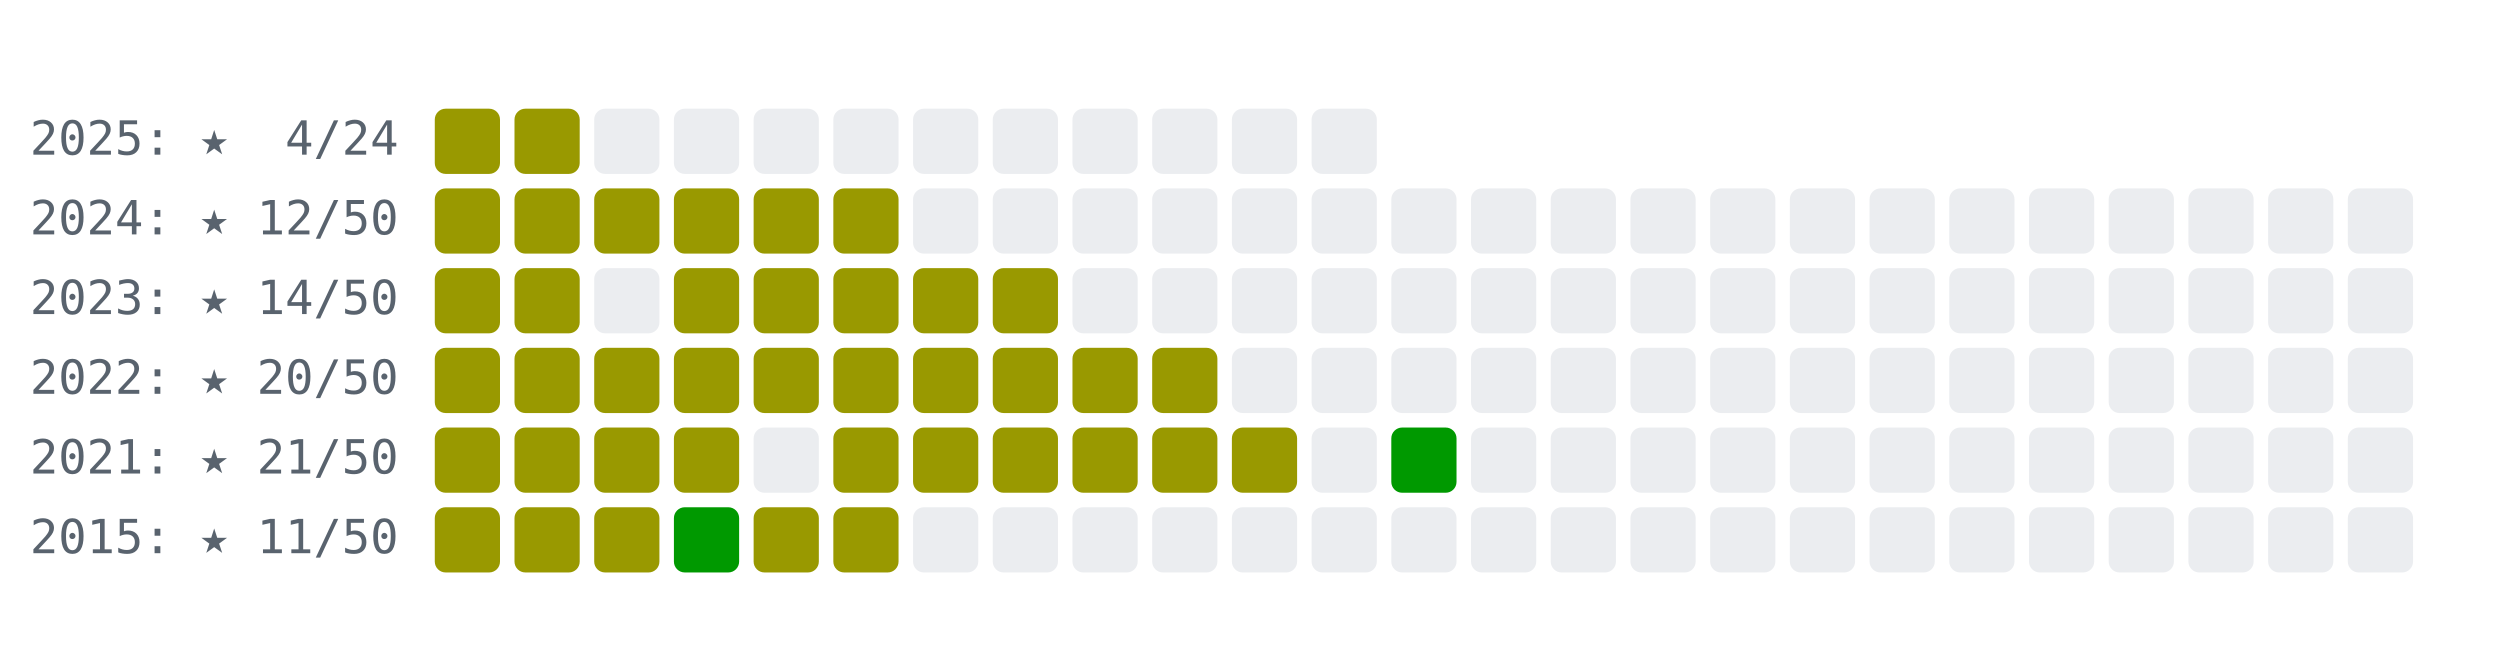
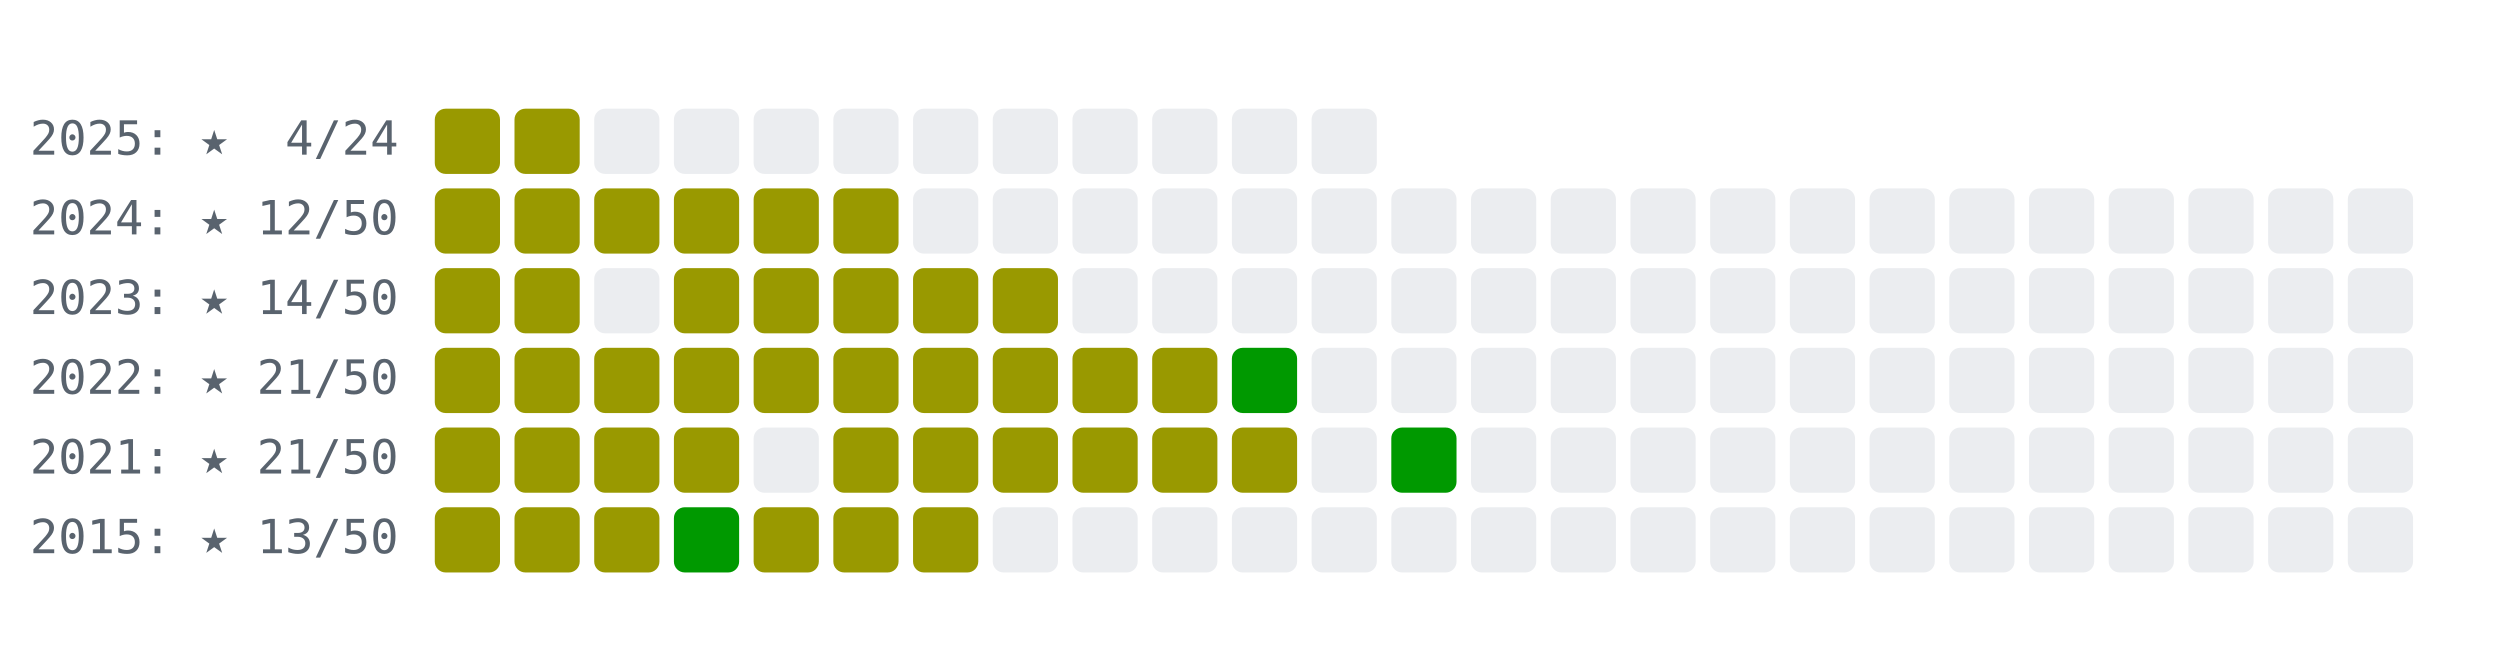
<svg xmlns="http://www.w3.org/2000/svg" width="690" height="182" viewBox="0 0 690 182">
  <style>
        .label    {
            fill: #59636e;
            font-family: DejaVu Sans Mono, monospace;
            font-size: 13px;
        }
        .unsolved { fill: #ebedf0; }
        .one-star { fill: #009900; }
        .two-star { fill: #999900; }
        .today    { stroke: cf222e; stroke-width: 2px; }

        @media (prefers-color-scheme: dark) {
            .label    { fill: #9198a1; }
            .unsolved { fill: #161b22; }
            .one-star { fill: #00cc00; }
            .two-star { fill: #ffff66; }
            .today    { stroke: #ff7b72; }
        }
    </style>
  <text class="label" x="110" y="39" dominant-baseline="middle" text-anchor="end" xml:space="preserve">2025: ★  4/24</text>
  <rect class="two-star" x="120" y="30" width="18" height="18" rx="3">
        </rect>
  <rect class="two-star" x="142" y="30" width="18" height="18" rx="3">
        </rect>
  <rect class="unsolved" x="164" y="30" width="18" height="18" rx="3">
        </rect>
  <rect class="unsolved" x="186" y="30" width="18" height="18" rx="3">
        </rect>
  <rect class="unsolved" x="208" y="30" width="18" height="18" rx="3">
        </rect>
  <rect class="unsolved" x="230" y="30" width="18" height="18" rx="3">
        </rect>
  <rect class="unsolved" x="252" y="30" width="18" height="18" rx="3">
        </rect>
  <rect class="unsolved" x="274" y="30" width="18" height="18" rx="3">
        </rect>
  <rect class="unsolved" x="296" y="30" width="18" height="18" rx="3">
        </rect>
  <rect class="unsolved" x="318" y="30" width="18" height="18" rx="3">
        </rect>
  <rect class="unsolved" x="340" y="30" width="18" height="18" rx="3">
        </rect>
  <rect class="unsolved" x="362" y="30" width="18" height="18" rx="3">
        </rect>
  <text class="label" x="110" y="61" dominant-baseline="middle" text-anchor="end" xml:space="preserve">2024: ★ 12/50</text>
  <rect class="two-star" x="120" y="52" width="18" height="18" rx="3">
        </rect>
  <rect class="two-star" x="142" y="52" width="18" height="18" rx="3">
        </rect>
  <rect class="two-star" x="164" y="52" width="18" height="18" rx="3">
        </rect>
  <rect class="two-star" x="186" y="52" width="18" height="18" rx="3">
        </rect>
  <rect class="two-star" x="208" y="52" width="18" height="18" rx="3">
        </rect>
  <rect class="two-star" x="230" y="52" width="18" height="18" rx="3">
        </rect>
  <rect class="unsolved" x="252" y="52" width="18" height="18" rx="3">
        </rect>
  <rect class="unsolved" x="274" y="52" width="18" height="18" rx="3">
        </rect>
  <rect class="unsolved" x="296" y="52" width="18" height="18" rx="3">
        </rect>
  <rect class="unsolved" x="318" y="52" width="18" height="18" rx="3">
        </rect>
  <rect class="unsolved" x="340" y="52" width="18" height="18" rx="3">
        </rect>
  <rect class="unsolved" x="362" y="52" width="18" height="18" rx="3">
        </rect>
  <rect class="unsolved" x="384" y="52" width="18" height="18" rx="3">
        </rect>
  <rect class="unsolved" x="406" y="52" width="18" height="18" rx="3">
        </rect>
  <rect class="unsolved" x="428" y="52" width="18" height="18" rx="3">
        </rect>
  <rect class="unsolved" x="450" y="52" width="18" height="18" rx="3">
        </rect>
  <rect class="unsolved" x="472" y="52" width="18" height="18" rx="3">
        </rect>
  <rect class="unsolved" x="494" y="52" width="18" height="18" rx="3">
        </rect>
  <rect class="unsolved" x="516" y="52" width="18" height="18" rx="3">
        </rect>
  <rect class="unsolved" x="538" y="52" width="18" height="18" rx="3">
        </rect>
  <rect class="unsolved" x="560" y="52" width="18" height="18" rx="3">
        </rect>
  <rect class="unsolved" x="582" y="52" width="18" height="18" rx="3">
        </rect>
  <rect class="unsolved" x="604" y="52" width="18" height="18" rx="3">
        </rect>
  <rect class="unsolved" x="626" y="52" width="18" height="18" rx="3">
        </rect>
  <rect class="unsolved" x="648" y="52" width="18" height="18" rx="3">
        </rect>
  <text class="label" x="110" y="83" dominant-baseline="middle" text-anchor="end" xml:space="preserve">2023: ★ 14/50</text>
  <rect class="two-star" x="120" y="74" width="18" height="18" rx="3">
        </rect>
  <rect class="two-star" x="142" y="74" width="18" height="18" rx="3">
        </rect>
  <rect class="unsolved" x="164" y="74" width="18" height="18" rx="3">
        </rect>
  <rect class="two-star" x="186" y="74" width="18" height="18" rx="3">
        </rect>
  <rect class="two-star" x="208" y="74" width="18" height="18" rx="3">
        </rect>
  <rect class="two-star" x="230" y="74" width="18" height="18" rx="3">
        </rect>
  <rect class="two-star" x="252" y="74" width="18" height="18" rx="3">
        </rect>
  <rect class="two-star" x="274" y="74" width="18" height="18" rx="3">
        </rect>
  <rect class="unsolved" x="296" y="74" width="18" height="18" rx="3">
        </rect>
  <rect class="unsolved" x="318" y="74" width="18" height="18" rx="3">
        </rect>
  <rect class="unsolved" x="340" y="74" width="18" height="18" rx="3">
        </rect>
  <rect class="unsolved" x="362" y="74" width="18" height="18" rx="3">
        </rect>
  <rect class="unsolved" x="384" y="74" width="18" height="18" rx="3">
        </rect>
  <rect class="unsolved" x="406" y="74" width="18" height="18" rx="3">
        </rect>
  <rect class="unsolved" x="428" y="74" width="18" height="18" rx="3">
        </rect>
  <rect class="unsolved" x="450" y="74" width="18" height="18" rx="3">
        </rect>
  <rect class="unsolved" x="472" y="74" width="18" height="18" rx="3">
        </rect>
  <rect class="unsolved" x="494" y="74" width="18" height="18" rx="3">
        </rect>
  <rect class="unsolved" x="516" y="74" width="18" height="18" rx="3">
        </rect>
  <rect class="unsolved" x="538" y="74" width="18" height="18" rx="3">
        </rect>
  <rect class="unsolved" x="560" y="74" width="18" height="18" rx="3">
        </rect>
  <rect class="unsolved" x="582" y="74" width="18" height="18" rx="3">
        </rect>
  <rect class="unsolved" x="604" y="74" width="18" height="18" rx="3">
        </rect>
  <rect class="unsolved" x="626" y="74" width="18" height="18" rx="3">
        </rect>
  <rect class="unsolved" x="648" y="74" width="18" height="18" rx="3">
        </rect>
-   <text class="label" x="110" y="105" dominant-baseline="middle" text-anchor="end" xml:space="preserve">2022: ★ 20/50</text>
+   <text class="label" x="110" y="105" dominant-baseline="middle" text-anchor="end" xml:space="preserve">2022: ★ 21/50</text>
  <rect class="two-star" x="120" y="96" width="18" height="18" rx="3">
        </rect>
  <rect class="two-star" x="142" y="96" width="18" height="18" rx="3">
        </rect>
  <rect class="two-star" x="164" y="96" width="18" height="18" rx="3">
        </rect>
  <rect class="two-star" x="186" y="96" width="18" height="18" rx="3">
        </rect>
  <rect class="two-star" x="208" y="96" width="18" height="18" rx="3">
        </rect>
  <rect class="two-star" x="230" y="96" width="18" height="18" rx="3">
        </rect>
  <rect class="two-star" x="252" y="96" width="18" height="18" rx="3">
        </rect>
  <rect class="two-star" x="274" y="96" width="18" height="18" rx="3">
        </rect>
  <rect class="two-star" x="296" y="96" width="18" height="18" rx="3">
        </rect>
  <rect class="two-star" x="318" y="96" width="18" height="18" rx="3">
        </rect>
-   <rect class="unsolved" x="340" y="96" width="18" height="18" rx="3">
+   <rect class="one-star" x="340" y="96" width="18" height="18" rx="3">
        </rect>
  <rect class="unsolved" x="362" y="96" width="18" height="18" rx="3">
        </rect>
  <rect class="unsolved" x="384" y="96" width="18" height="18" rx="3">
        </rect>
  <rect class="unsolved" x="406" y="96" width="18" height="18" rx="3">
        </rect>
  <rect class="unsolved" x="428" y="96" width="18" height="18" rx="3">
        </rect>
  <rect class="unsolved" x="450" y="96" width="18" height="18" rx="3">
        </rect>
  <rect class="unsolved" x="472" y="96" width="18" height="18" rx="3">
        </rect>
  <rect class="unsolved" x="494" y="96" width="18" height="18" rx="3">
        </rect>
  <rect class="unsolved" x="516" y="96" width="18" height="18" rx="3">
        </rect>
  <rect class="unsolved" x="538" y="96" width="18" height="18" rx="3">
        </rect>
  <rect class="unsolved" x="560" y="96" width="18" height="18" rx="3">
        </rect>
  <rect class="unsolved" x="582" y="96" width="18" height="18" rx="3">
        </rect>
  <rect class="unsolved" x="604" y="96" width="18" height="18" rx="3">
        </rect>
  <rect class="unsolved" x="626" y="96" width="18" height="18" rx="3">
        </rect>
  <rect class="unsolved" x="648" y="96" width="18" height="18" rx="3">
        </rect>
  <text class="label" x="110" y="127" dominant-baseline="middle" text-anchor="end" xml:space="preserve">2021: ★ 21/50</text>
  <rect class="two-star" x="120" y="118" width="18" height="18" rx="3">
        </rect>
  <rect class="two-star" x="142" y="118" width="18" height="18" rx="3">
        </rect>
  <rect class="two-star" x="164" y="118" width="18" height="18" rx="3">
        </rect>
  <rect class="two-star" x="186" y="118" width="18" height="18" rx="3">
        </rect>
  <rect class="unsolved" x="208" y="118" width="18" height="18" rx="3">
        </rect>
  <rect class="two-star" x="230" y="118" width="18" height="18" rx="3">
        </rect>
  <rect class="two-star" x="252" y="118" width="18" height="18" rx="3">
        </rect>
  <rect class="two-star" x="274" y="118" width="18" height="18" rx="3">
        </rect>
  <rect class="two-star" x="296" y="118" width="18" height="18" rx="3">
        </rect>
  <rect class="two-star" x="318" y="118" width="18" height="18" rx="3">
        </rect>
  <rect class="two-star" x="340" y="118" width="18" height="18" rx="3">
        </rect>
  <rect class="unsolved" x="362" y="118" width="18" height="18" rx="3">
        </rect>
  <rect class="one-star" x="384" y="118" width="18" height="18" rx="3">
        </rect>
  <rect class="unsolved" x="406" y="118" width="18" height="18" rx="3">
        </rect>
  <rect class="unsolved" x="428" y="118" width="18" height="18" rx="3">
        </rect>
  <rect class="unsolved" x="450" y="118" width="18" height="18" rx="3">
        </rect>
  <rect class="unsolved" x="472" y="118" width="18" height="18" rx="3">
        </rect>
  <rect class="unsolved" x="494" y="118" width="18" height="18" rx="3">
        </rect>
  <rect class="unsolved" x="516" y="118" width="18" height="18" rx="3">
        </rect>
  <rect class="unsolved" x="538" y="118" width="18" height="18" rx="3">
        </rect>
  <rect class="unsolved" x="560" y="118" width="18" height="18" rx="3">
        </rect>
  <rect class="unsolved" x="582" y="118" width="18" height="18" rx="3">
        </rect>
  <rect class="unsolved" x="604" y="118" width="18" height="18" rx="3">
        </rect>
  <rect class="unsolved" x="626" y="118" width="18" height="18" rx="3">
        </rect>
  <rect class="unsolved" x="648" y="118" width="18" height="18" rx="3">
        </rect>
-   <text class="label" x="110" y="149" dominant-baseline="middle" text-anchor="end" xml:space="preserve">2015: ★ 11/50</text>
+   <text class="label" x="110" y="149" dominant-baseline="middle" text-anchor="end" xml:space="preserve">2015: ★ 13/50</text>
  <rect class="two-star" x="120" y="140" width="18" height="18" rx="3">
        </rect>
  <rect class="two-star" x="142" y="140" width="18" height="18" rx="3">
        </rect>
  <rect class="two-star" x="164" y="140" width="18" height="18" rx="3">
        </rect>
  <rect class="one-star" x="186" y="140" width="18" height="18" rx="3">
        </rect>
  <rect class="two-star" x="208" y="140" width="18" height="18" rx="3">
        </rect>
  <rect class="two-star" x="230" y="140" width="18" height="18" rx="3">
        </rect>
-   <rect class="unsolved" x="252" y="140" width="18" height="18" rx="3">
+   <rect class="two-star" x="252" y="140" width="18" height="18" rx="3">
        </rect>
  <rect class="unsolved" x="274" y="140" width="18" height="18" rx="3">
        </rect>
  <rect class="unsolved" x="296" y="140" width="18" height="18" rx="3">
        </rect>
  <rect class="unsolved" x="318" y="140" width="18" height="18" rx="3">
        </rect>
  <rect class="unsolved" x="340" y="140" width="18" height="18" rx="3">
        </rect>
  <rect class="unsolved" x="362" y="140" width="18" height="18" rx="3">
        </rect>
  <rect class="unsolved" x="384" y="140" width="18" height="18" rx="3">
        </rect>
  <rect class="unsolved" x="406" y="140" width="18" height="18" rx="3">
        </rect>
  <rect class="unsolved" x="428" y="140" width="18" height="18" rx="3">
        </rect>
  <rect class="unsolved" x="450" y="140" width="18" height="18" rx="3">
        </rect>
  <rect class="unsolved" x="472" y="140" width="18" height="18" rx="3">
        </rect>
  <rect class="unsolved" x="494" y="140" width="18" height="18" rx="3">
        </rect>
  <rect class="unsolved" x="516" y="140" width="18" height="18" rx="3">
        </rect>
  <rect class="unsolved" x="538" y="140" width="18" height="18" rx="3">
        </rect>
  <rect class="unsolved" x="560" y="140" width="18" height="18" rx="3">
        </rect>
  <rect class="unsolved" x="582" y="140" width="18" height="18" rx="3">
        </rect>
  <rect class="unsolved" x="604" y="140" width="18" height="18" rx="3">
        </rect>
  <rect class="unsolved" x="626" y="140" width="18" height="18" rx="3">
        </rect>
  <rect class="unsolved" x="648" y="140" width="18" height="18" rx="3">
        </rect>
</svg>
